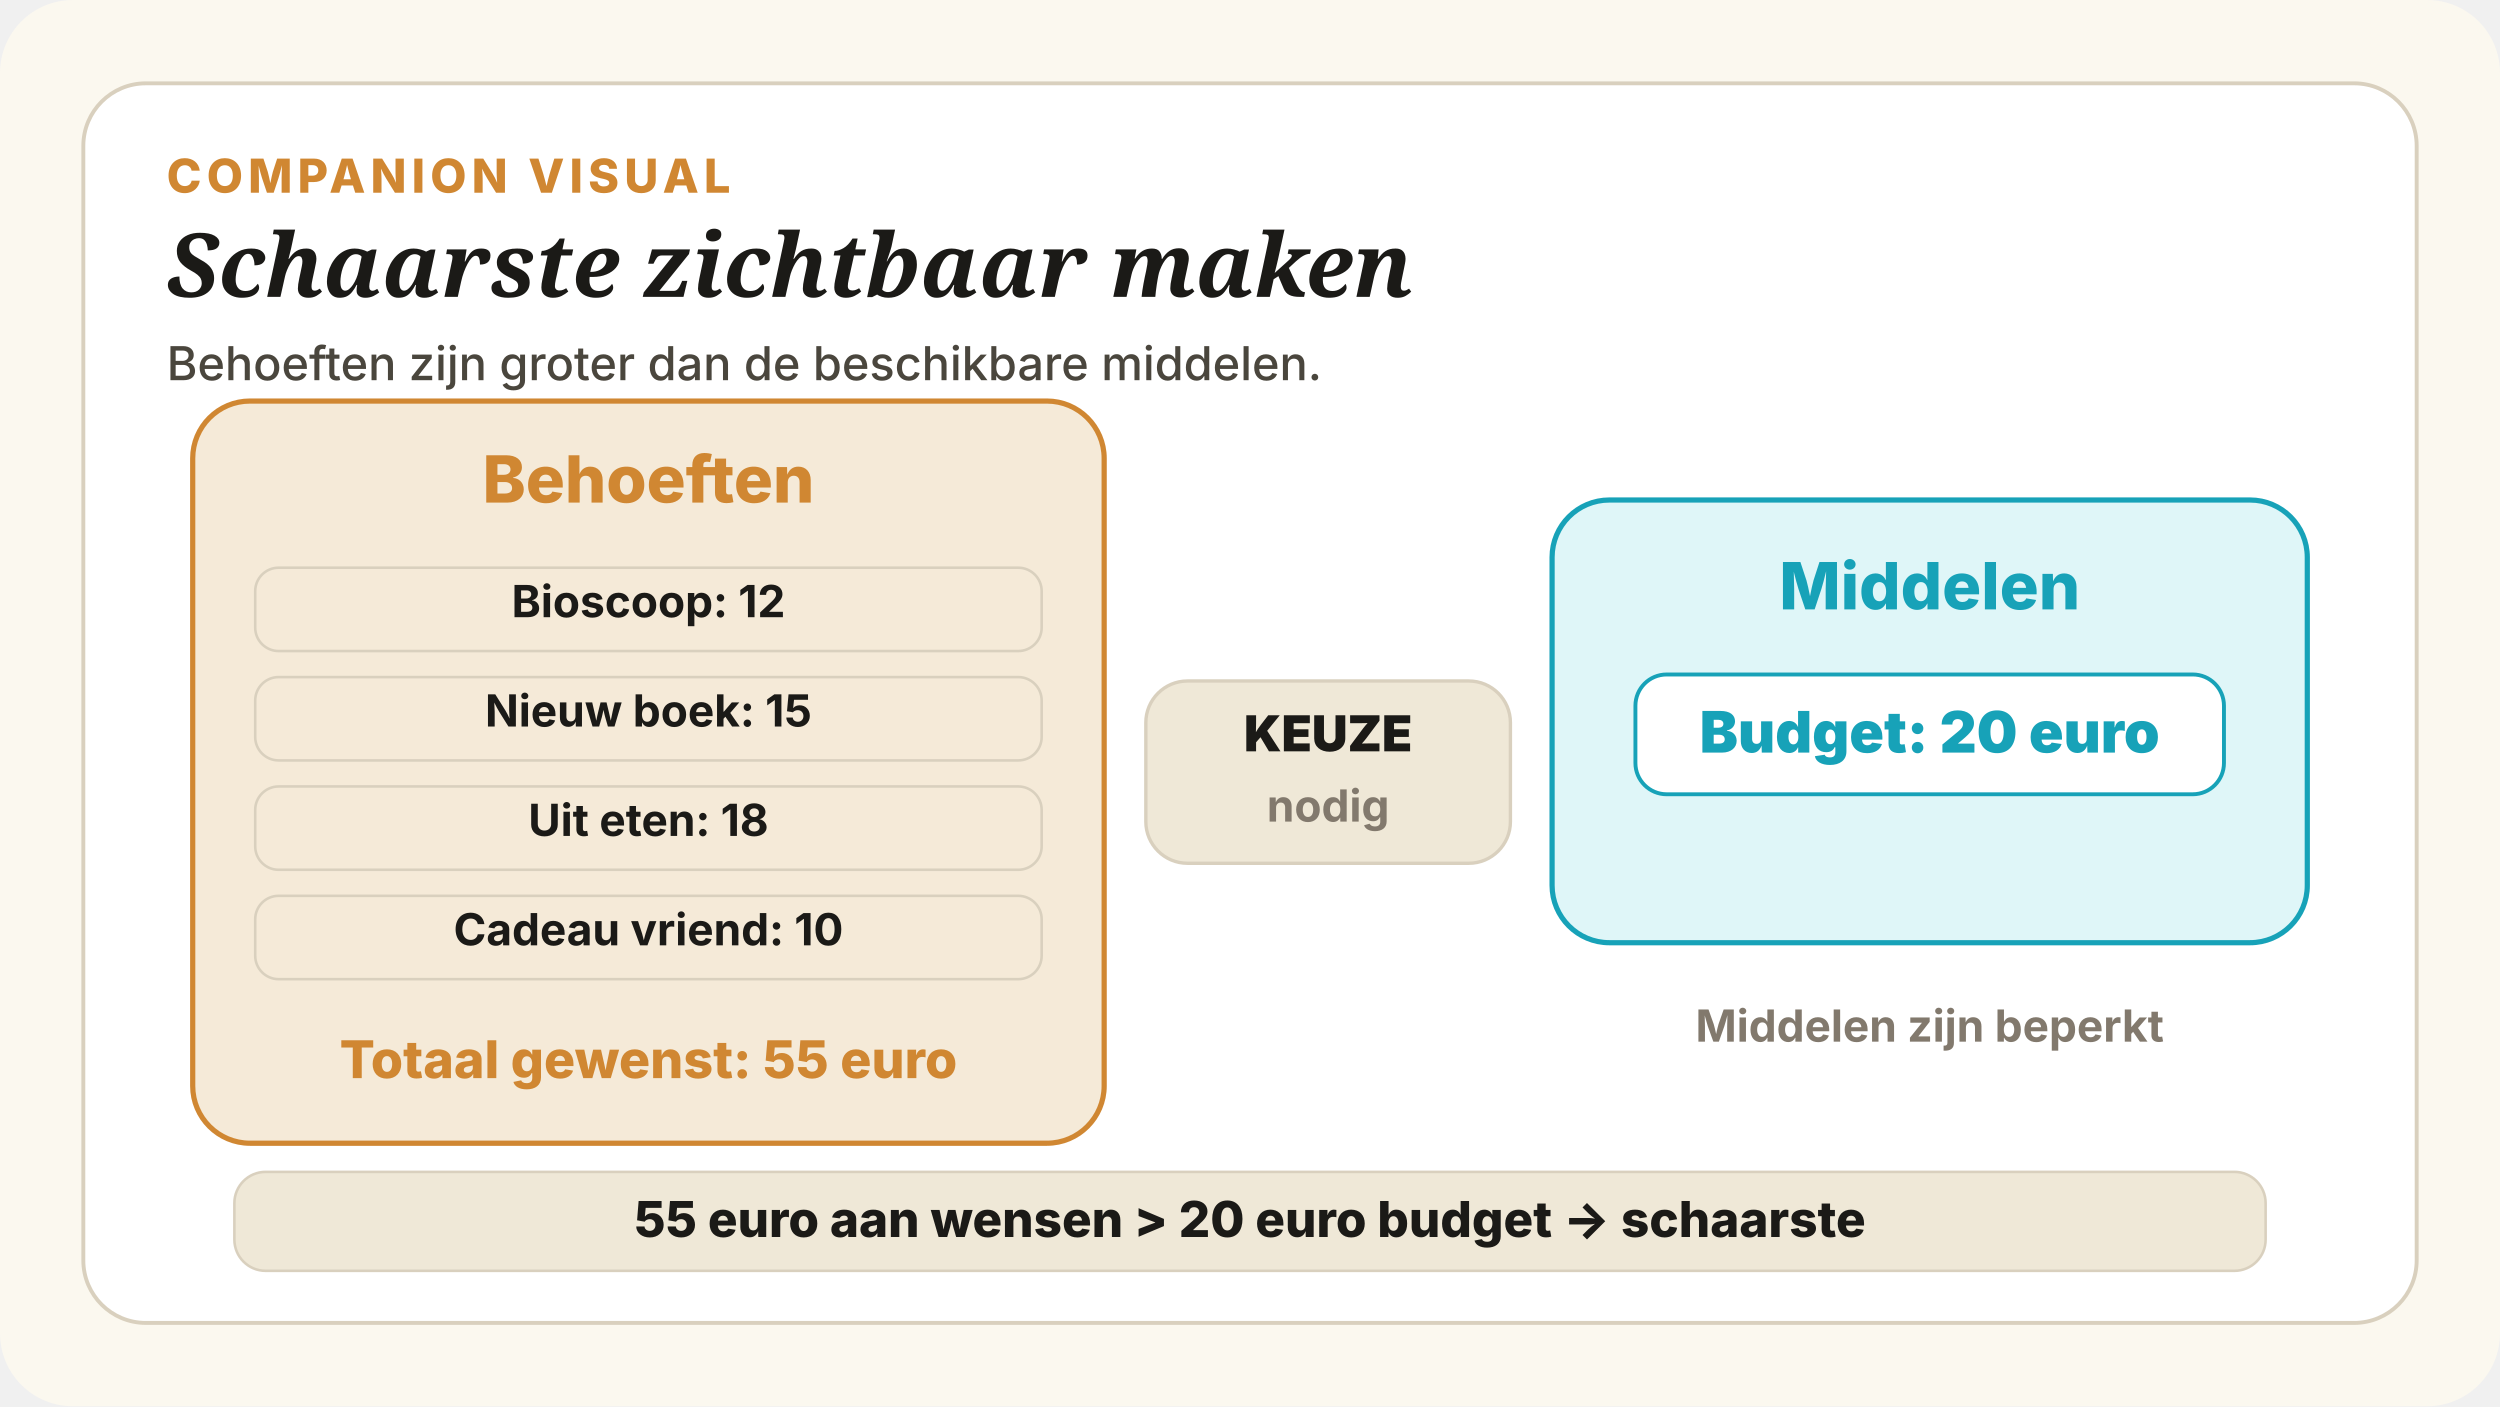
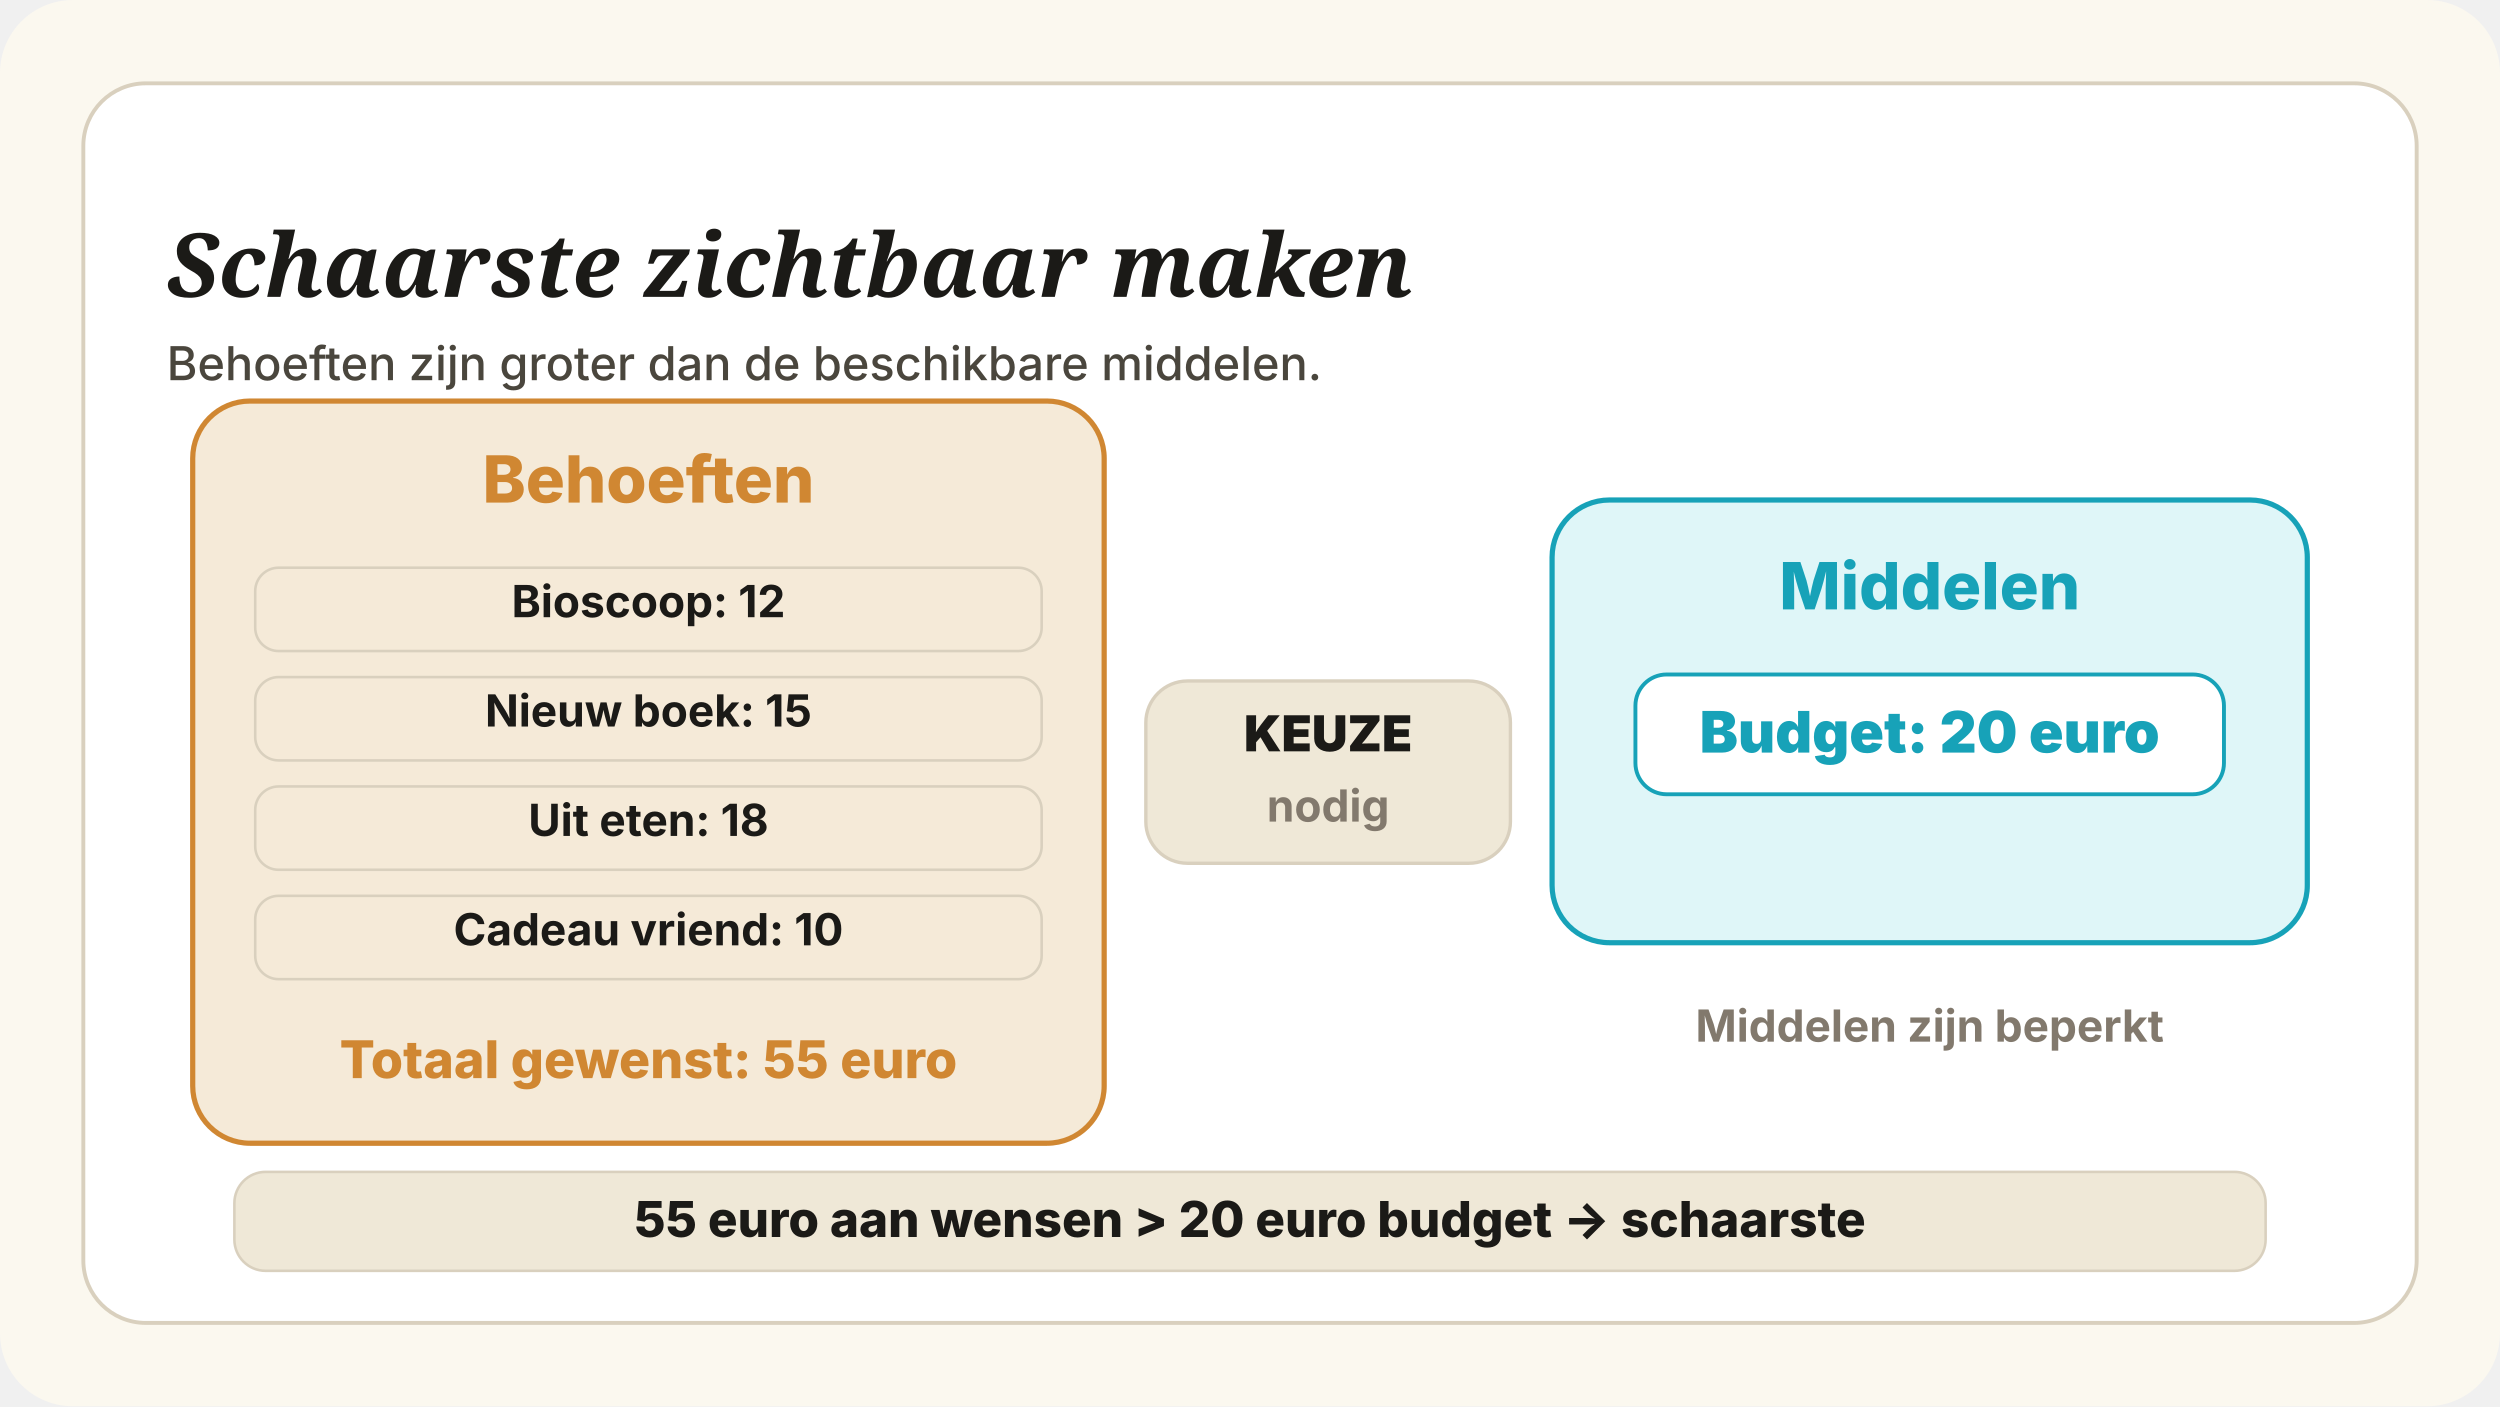
<svg xmlns="http://www.w3.org/2000/svg" viewBox="0 0 960 540">
  <rect width="960" height="540" rx="28" fill="#fbf8ef" />
  <rect x="32" y="32" width="896" height="476" rx="24" fill="#ffffff" stroke="#d9d0be" stroke-width="1.5" />
-   <text x="64" y="74" text-anchor="start" font-family="Inter, Arial, sans-serif" font-size="18" font-weight="800" letter-spacing="2" font-style="" fill="#d08732">COMPANION VISUAL</text>
  <text x="64" y="114" text-anchor="start" font-family="Fraunces, Georgia, serif" font-size="34" font-weight="700" letter-spacing="0" font-style="italic" fill="#1b1a17">Schaarste zichtbaar maken</text>
  <text x="64" y="146" text-anchor="start" font-family="Inter, Arial, sans-serif" font-size="18" font-weight="500" letter-spacing="0" font-style="" fill="#4a463d">Behoeften zijn groter dan de beschikbare middelen.</text>
  <rect x="74" y="154" width="350" height="285" rx="22" fill="#f5ead8" stroke="#d08732" stroke-width="2" />
  <text x="249" y="193" text-anchor="middle" font-family="Inter, Arial, sans-serif" font-size="25" font-weight="800" letter-spacing="0" font-style="" fill="#d08732">Behoeften</text>
  <rect x="98" y="218" width="302" height="32" rx="9" fill="#f5ead8" stroke="#d9d0be" stroke-width="1" />
  <text x="249" y="237" text-anchor="middle" font-family="Inter, Arial, sans-serif" font-size="17" font-weight="700" letter-spacing="0" font-style="" fill="#1b1a17">Bioscoop: 12</text>
  <rect x="98" y="260" width="302" height="32" rx="9" fill="#f5ead8" stroke="#d9d0be" stroke-width="1" />
  <text x="249" y="279" text-anchor="middle" font-family="Inter, Arial, sans-serif" font-size="17" font-weight="700" letter-spacing="0" font-style="" fill="#1b1a17">Nieuw boek: 15</text>
  <rect x="98" y="302" width="302" height="32" rx="9" fill="#f5ead8" stroke="#d9d0be" stroke-width="1" />
  <text x="249" y="321" text-anchor="middle" font-family="Inter, Arial, sans-serif" font-size="17" font-weight="700" letter-spacing="0" font-style="" fill="#1b1a17">Uit eten: 18</text>
  <rect x="98" y="344" width="302" height="32" rx="9" fill="#f5ead8" stroke="#d9d0be" stroke-width="1" />
  <text x="249" y="363" text-anchor="middle" font-family="Inter, Arial, sans-serif" font-size="17" font-weight="700" letter-spacing="0" font-style="" fill="#1b1a17">Cadeau vriend: 10</text>
  <text x="249" y="414" text-anchor="middle" font-family="Inter, Arial, sans-serif" font-size="20" font-weight="800" letter-spacing="0" font-style="" fill="#d08732">Totaal gewenst: 55 euro</text>
  <line x1="442" y1="296.5" x2="570" y2="296.5" stroke="#82796d" stroke-width="3" />
  <polygon points="570,296.5 554,286.5 554,306.5" fill="#82796d" />
  <rect x="440" y="261.5" width="140" height="70" rx="16" fill="#efe8d7" stroke="#d9d0be" stroke-width="1.3" />
  <text x="510" y="288.5" text-anchor="middle" font-family="Inter, Arial, sans-serif" font-size="19" font-weight="900" letter-spacing="0" font-style="" fill="#1b1a17">KEUZE</text>
  <text x="510" y="315.5" text-anchor="middle" font-family="Inter, Arial, sans-serif" font-size="17" font-weight="700" letter-spacing="0" font-style="" fill="#82796d">nodig</text>
  <rect x="596" y="192" width="290" height="170" rx="22" fill="#dff6f8" stroke="#17A2B8" stroke-width="2" />
  <text x="741" y="234" text-anchor="middle" font-family="Inter, Arial, sans-serif" font-size="25" font-weight="800" letter-spacing="0" font-style="" fill="#17A2B8">Middelen</text>
  <rect x="628" y="259" width="226" height="46" rx="12" fill="#ffffff" stroke="#17A2B8" stroke-width="1.5" />
  <text x="741" y="289" text-anchor="middle" font-family="Inter, Arial, sans-serif" font-size="22" font-weight="900" letter-spacing="0" font-style="" fill="#17A2B8">Budget: 20 euro</text>
  <text x="741" y="400" text-anchor="middle" font-family="Inter, Arial, sans-serif" font-size="17" font-weight="700" letter-spacing="0" font-style="" fill="#82796d">Middelen zijn beperkt</text>
  <rect x="90" y="450" width="780" height="38" rx="12" fill="#efe8d7" stroke="#d9d0be" stroke-width="1" />
  <text x="480" y="475" text-anchor="middle" font-family="Inter, Arial, sans-serif" font-size="19" font-weight="800" letter-spacing="0" font-style="" fill="#1b1a17">55 euro aan wensen &gt; 20 euro budget -&gt; schaarste</text>
</svg>
